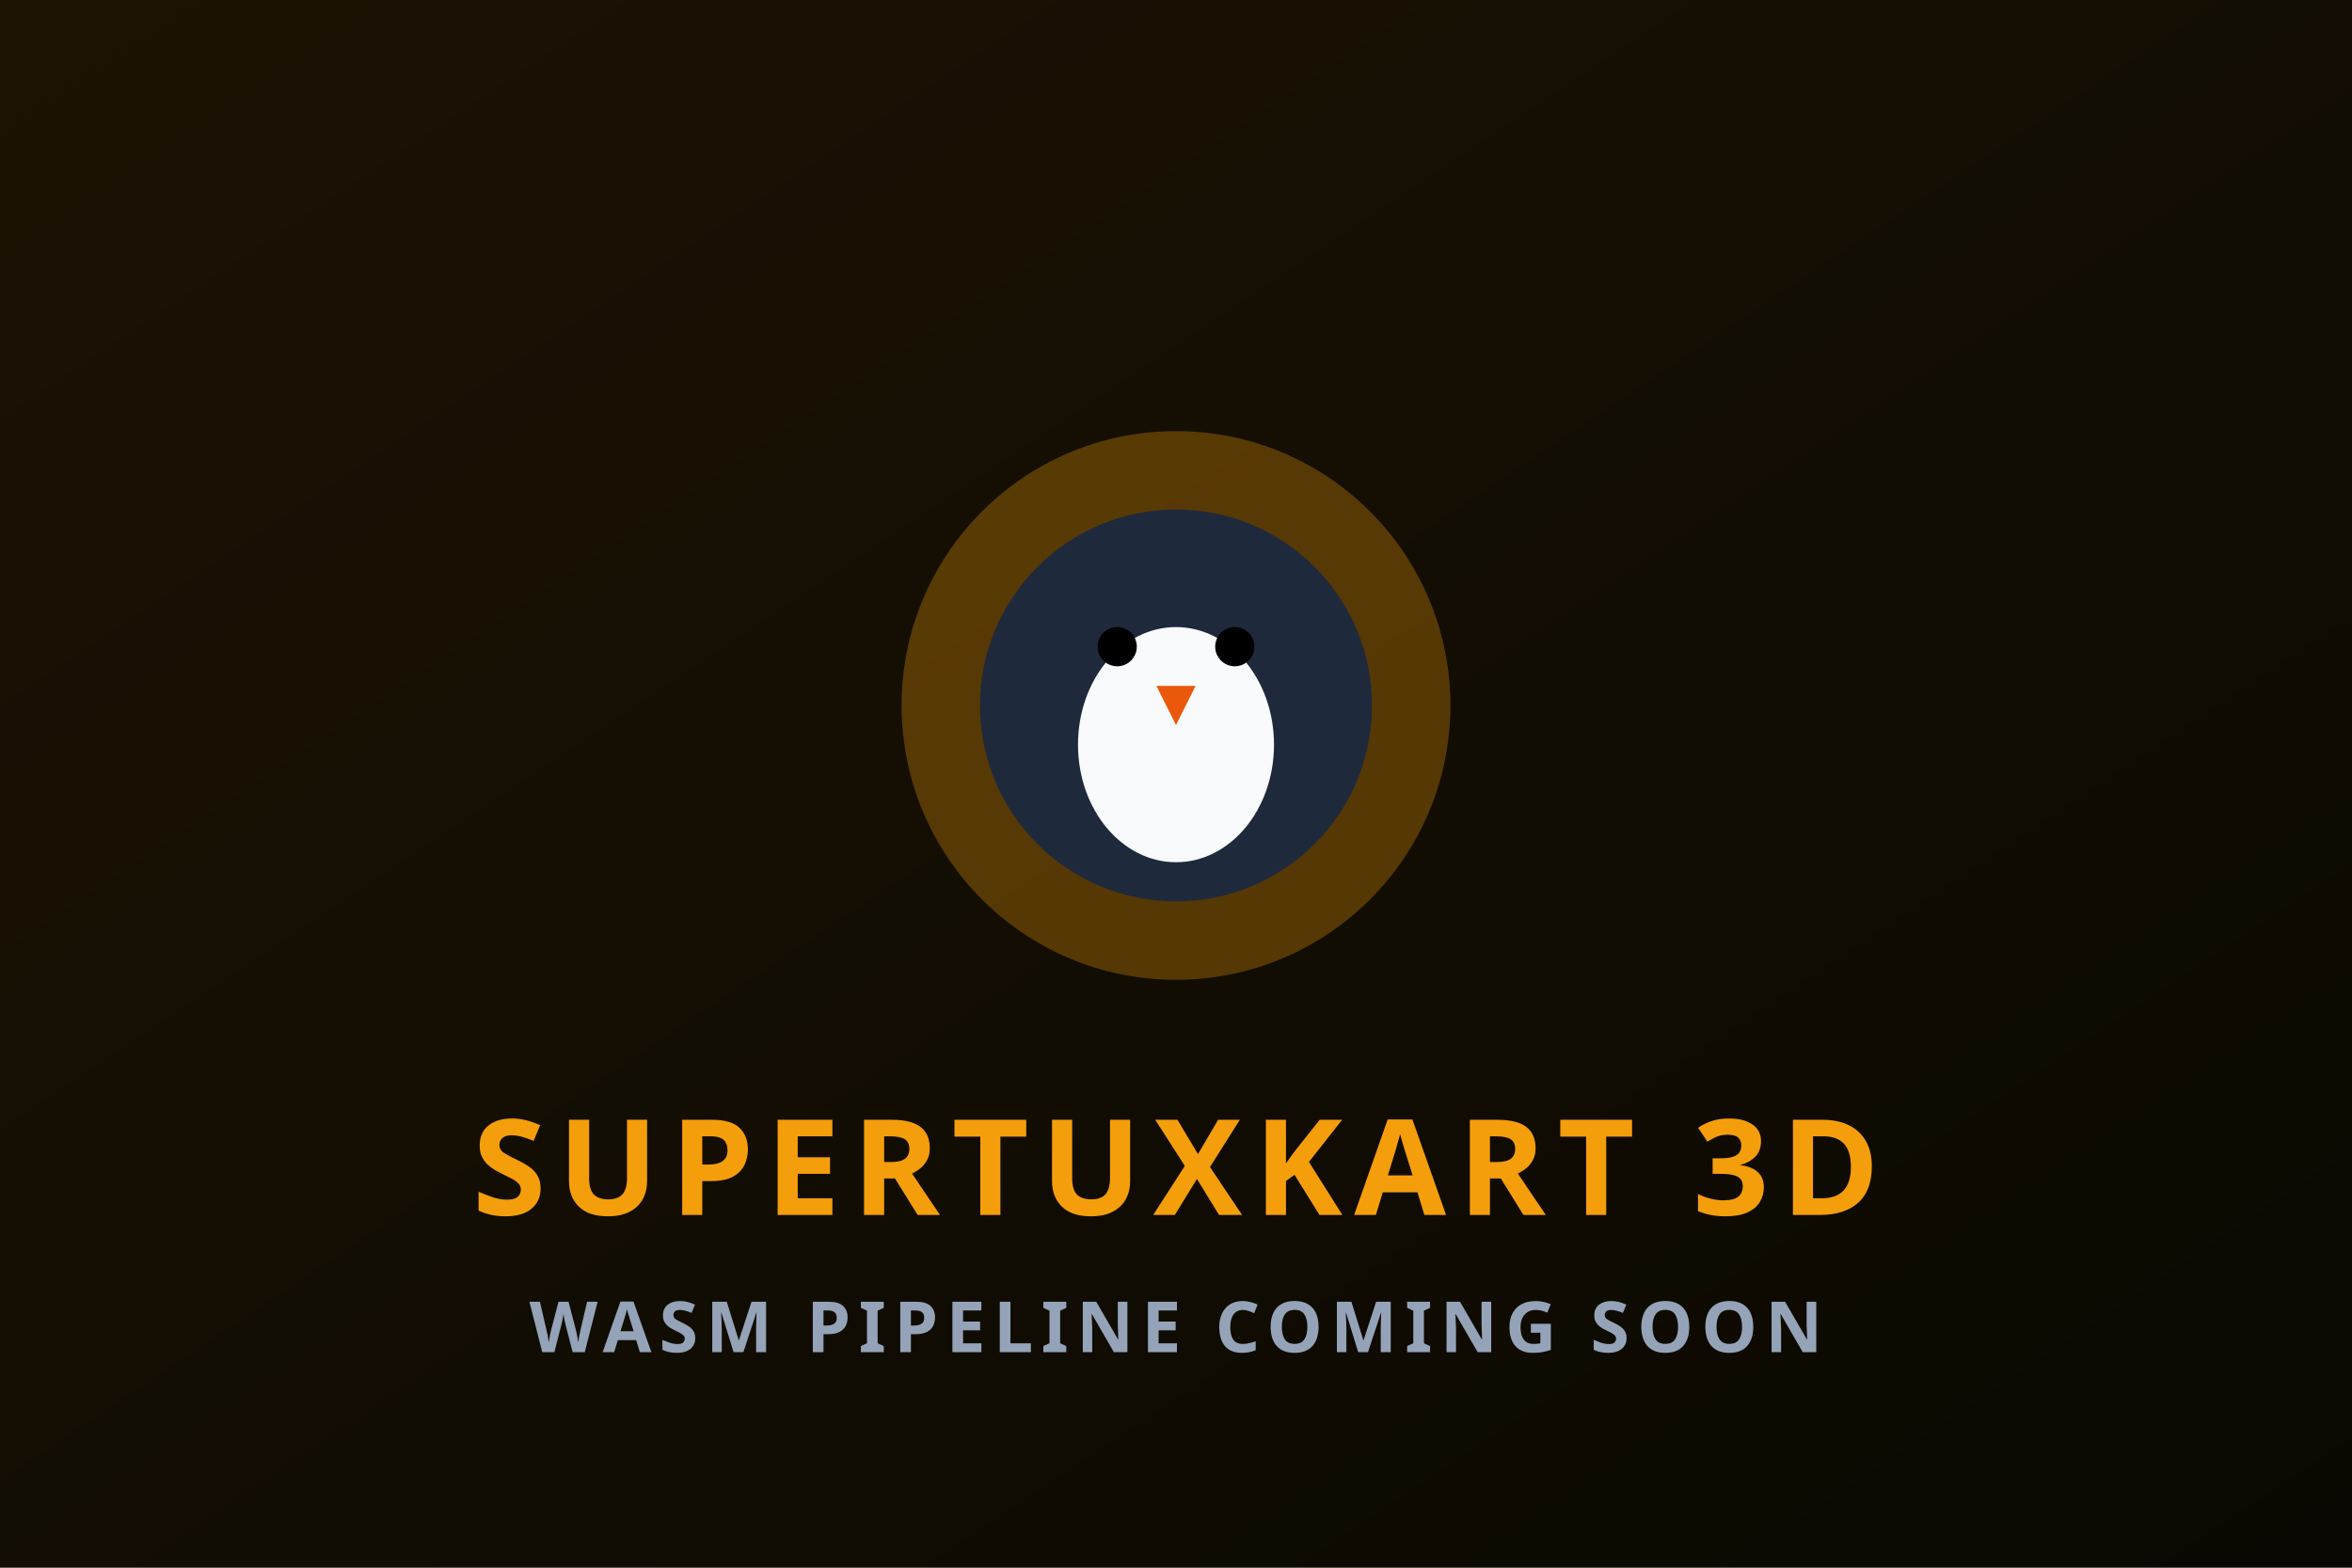
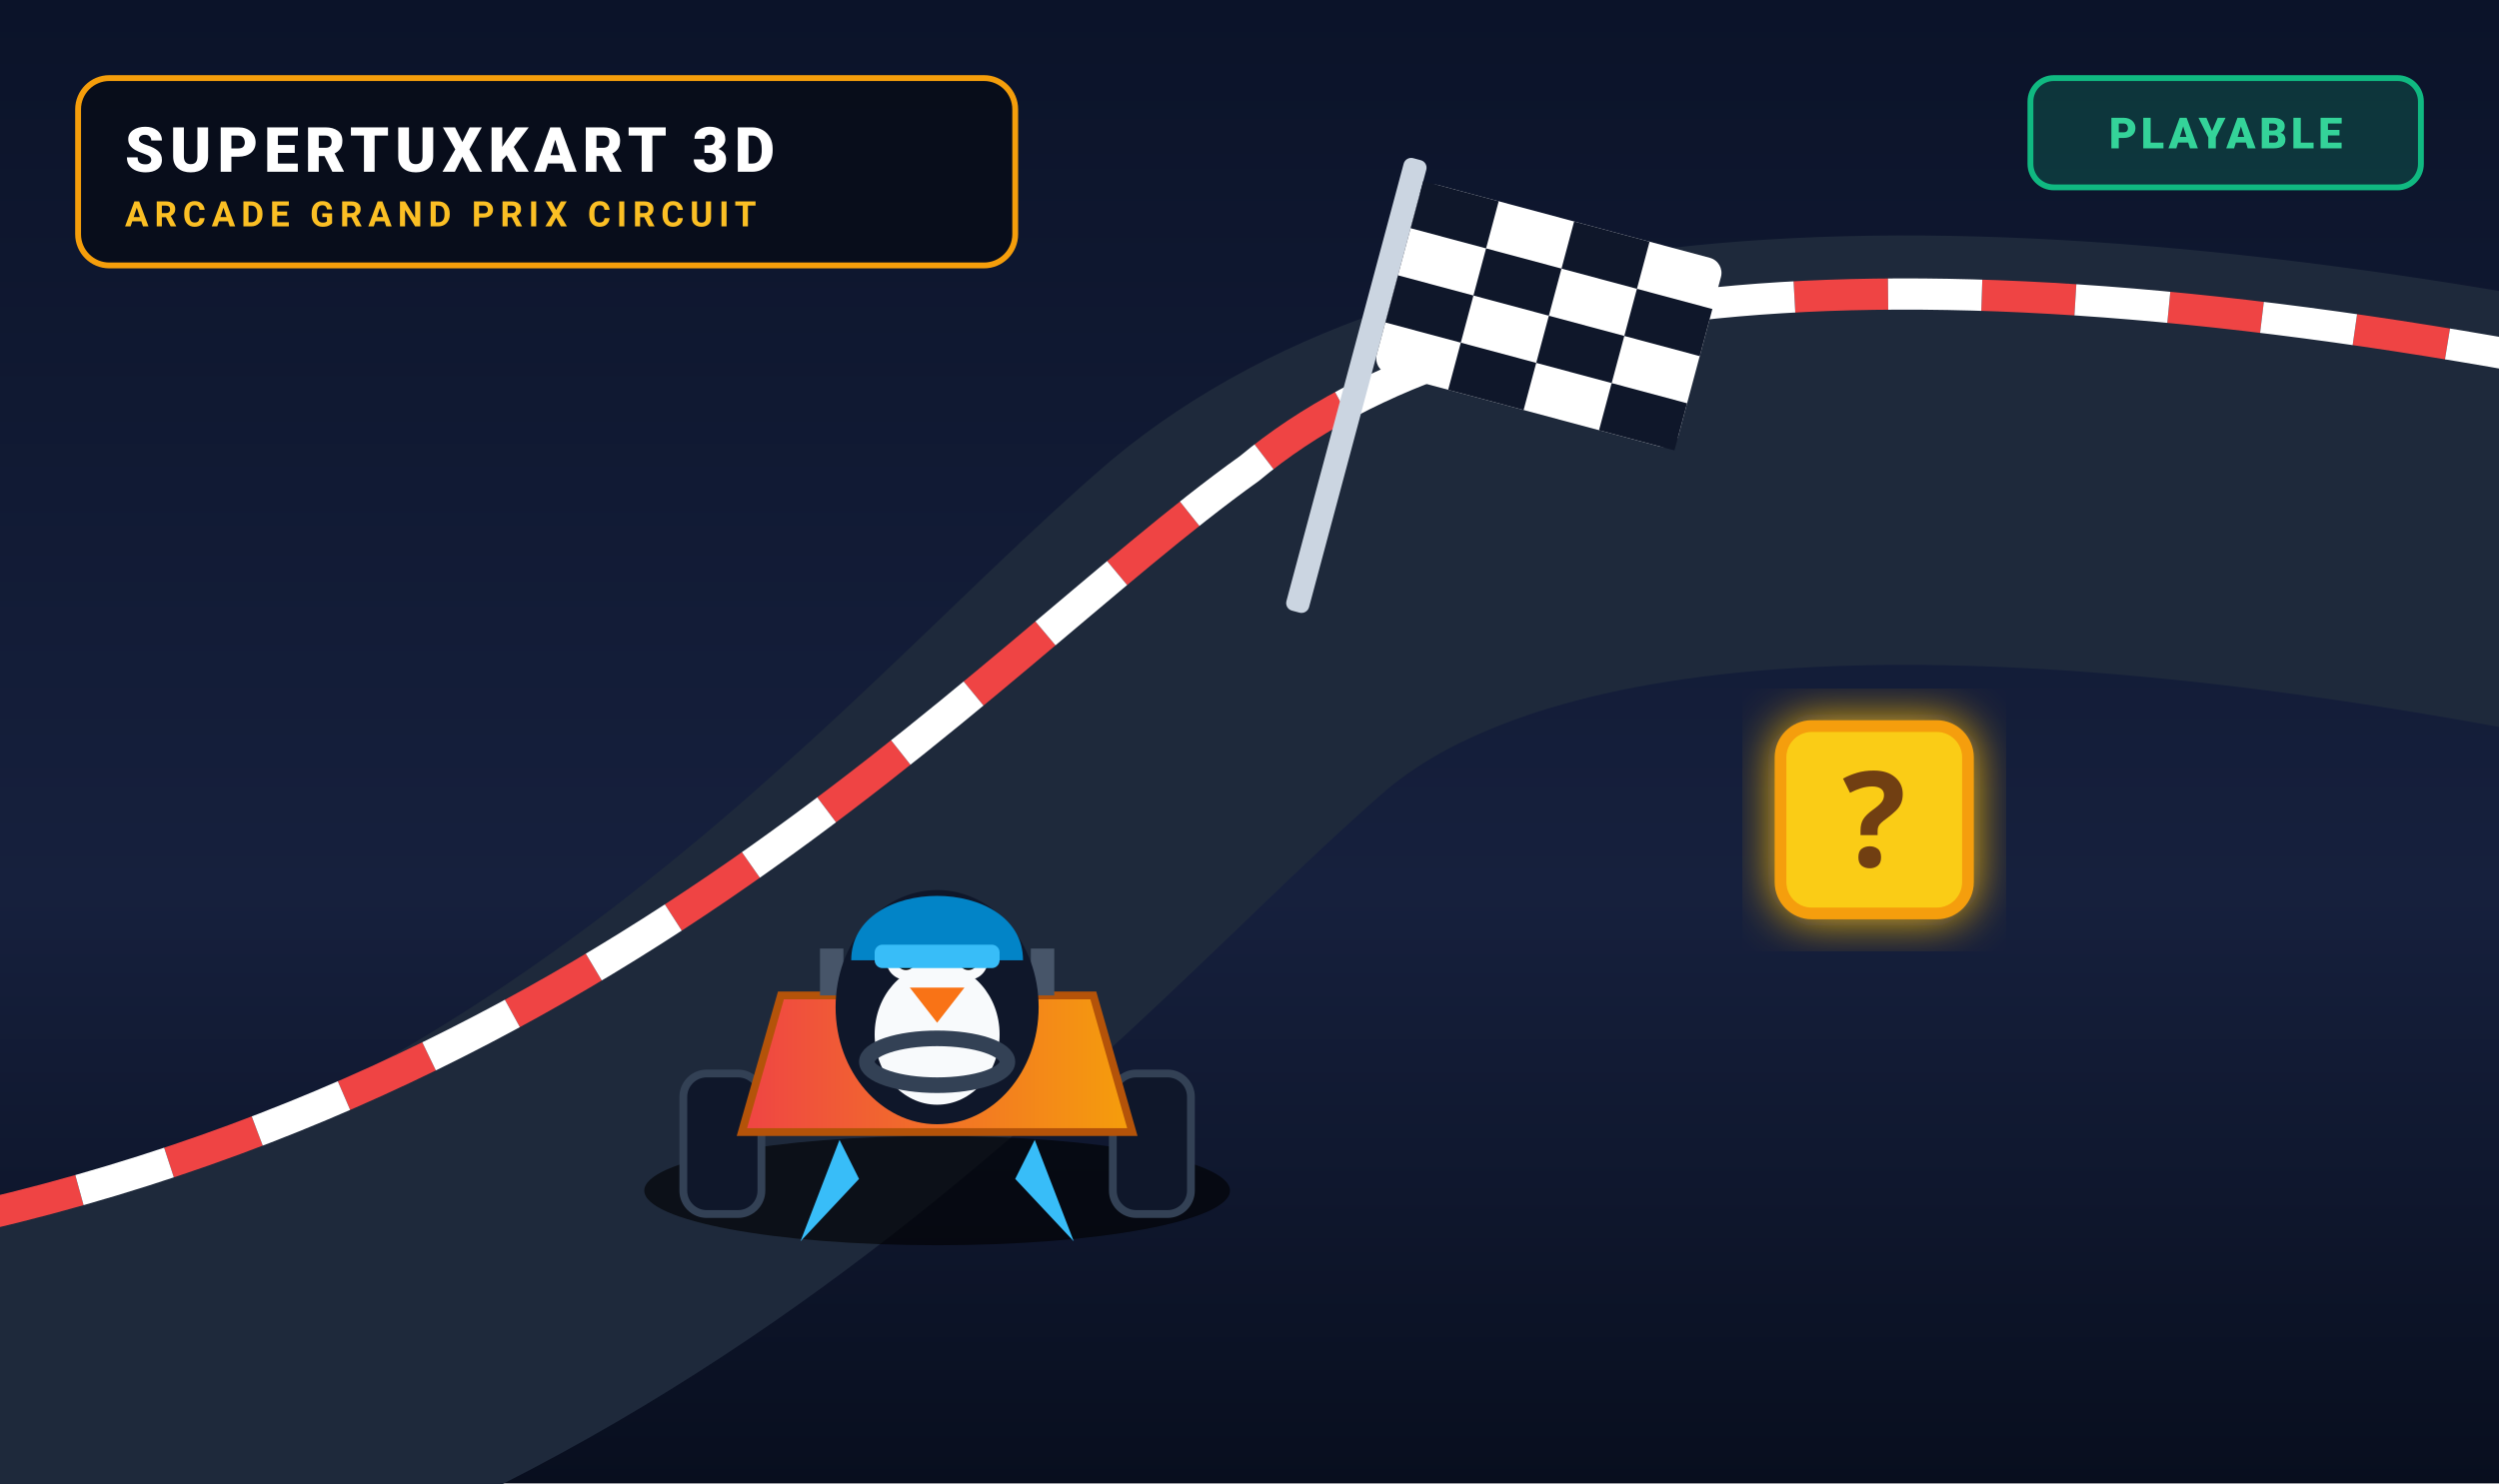
- <svg xmlns="http://www.w3.org/2000/svg" viewBox="0 0 600 400" width="100%" height="100%">
+ <svg xmlns="http://www.w3.org/2000/svg" viewBox="0 0 640 380" width="100%" height="100%">
  <defs>
-     <linearGradient id="bgSTK" x1="0%" y1="0%" x2="100%" y2="100%">
-       <stop offset="0%" stop-color="#1c1304" />
-       <stop offset="100%" stop-color="#0a0802" />
+     <linearGradient id="stk-bg" x1="0%" y1="0%" x2="0%" y2="100%">
+       <stop offset="0%" stop-color="#0b1329" />
+       <stop offset="60%" stop-color="#16203d" />
+       <stop offset="100%" stop-color="#080e1e" />
    </linearGradient>
+     <linearGradient id="kart-grad" x1="0%" y1="0%" x2="100%" y2="0%">
+       <stop offset="0%" stop-color="#ef4444" />
+       <stop offset="100%" stop-color="#f59e0b" />
+     </linearGradient>
+     <filter id="gold-shine" x="-20%" y="-20%" width="140%" height="140%">
+       <feGaussianBlur stdDeviation="6" result="blur" />
+       <feMerge>
+         <feMergeNode in="blur" />
+         <feMergeNode in="SourceGraphic" />
+       </feMerge>
+     </filter>
  </defs>
-   <rect width="600" height="400" fill="url(#bgSTK)" />
-   <circle cx="300" cy="180" r="70" fill="#f59e0b" opacity="0.3" />
-   <circle cx="300" cy="180" r="50" fill="#1e293b" />
-   <ellipse cx="300" cy="190" rx="25" ry="30" fill="#f8fafc" />
-   <circle cx="285" cy="165" r="5" fill="#000" />
-   <circle cx="315" cy="165" r="5" fill="#000" />
-   <polygon points="295,175 305,175 300,185" fill="#ea580c" />
-   <text x="300" y="310" text-anchor="middle" font-family="'Orbitron', sans-serif" font-size="34" font-weight="900" fill="#f59e0b" letter-spacing="3">SUPERTUXKART 3D</text>
-   <text x="300" y="345" text-anchor="middle" font-family="'Rajdhani', sans-serif" font-size="18" font-weight="700" fill="#94a3b8" letter-spacing="2">WASM PIPELINE COMING SOON</text>
+   <rect width="640" height="380" fill="url(#stk-bg)" />
+   <path d="M-50,380 C150,350 250,220 320,160 C380,110 500,100 690,140" fill="none" stroke="#1e293b" stroke-width="110" />
+   <path d="M-50,320 C150,290 250,170 320,120 C380,70 500,60 690,100" fill="none" stroke="#ef4444" stroke-width="8" stroke-dasharray="24 24" />
+   <path d="M-50,320 C150,290 250,170 320,120 C380,70 500,60 690,100" fill="none" stroke="#ffffff" stroke-width="8" stroke-dashoffset="24" stroke-dasharray="24 24" />
+   <g transform="translate(360, 40) rotate(15)">
+     <rect x="0" y="0" width="6" height="120" fill="#cbd5e1" rx="2" />
+     <g transform="translate(6, 5)">
+       <rect x="0" y="0" width="80" height="50" fill="#ffffff" rx="4" />
+       <rect x="0" y="0" width="20" height="12.5" fill="#0f172a" />
+       <rect x="40" y="0" width="20" height="12.5" fill="#0f172a" />
+       <rect x="20" y="12.5" width="20" height="12.5" fill="#0f172a" />
+       <rect x="60" y="12.5" width="20" height="12.5" fill="#0f172a" />
+       <rect x="0" y="25" width="20" height="12.5" fill="#0f172a" />
+       <rect x="40" y="25" width="20" height="12.5" fill="#0f172a" />
+       <rect x="20" y="37.5" width="20" height="12.5" fill="#0f172a" />
+       <rect x="60" y="37.5" width="20" height="12.5" fill="#0f172a" />
+     </g>
+   </g>
+   <g transform="translate(480, 210)">
+     <rect x="-24" y="-24" width="48" height="48" rx="8" fill="#facc15" stroke="#f59e0b" stroke-width="3" filter="url(#gold-shine)" />
+     <text x="0" y="12" text-anchor="middle" font-family="'Impact', sans-serif" font-size="34" font-weight="900" fill="#713f12">?</text>
+   </g>
+   <g transform="translate(240, 260)">
+     <ellipse cx="0" cy="45" rx="75" ry="14" fill="#000000" opacity="0.6" />
+     <rect x="-65" y="15" width="20" height="36" rx="6" fill="#0f172a" stroke="#334155" stroke-width="2" />
+     <rect x="45" y="15" width="20" height="36" rx="6" fill="#0f172a" stroke="#334155" stroke-width="2" />
+     <path d="M-50,30 L50,30 L40,-5 L-40,-5 Z" fill="url(#kart-grad)" stroke="#b45309" stroke-width="2" />
+     <rect x="-45" y="-25" width="90" height="8" rx="3" fill="#1e293b" />
+     <rect x="-30" y="-17" width="6" height="12" fill="#475569" />
+     <rect x="24" y="-17" width="6" height="12" fill="#475569" />
+     <ellipse cx="0" cy="-2" rx="26" ry="30" fill="#0f172a" />
+     <ellipse cx="0" cy="5" rx="16" ry="18" fill="#f8fafc" />
+     <circle cx="-8" cy="-14" r="5" fill="#f8fafc" />
+     <circle cx="-8" cy="-14" r="2.5" fill="#000" />
+     <circle cx="8" cy="-14" r="5" fill="#f8fafc" />
+     <circle cx="8" cy="-14" r="2.5" fill="#000" />
+     <polygon points="-7,-7 7,-7 0,2" fill="#f97316" />
+     <path d="M-22,-14 C-22,-36 22,-36 22,-14 Z" fill="#0284c7" />
+     <rect x="-16" y="-18" width="32" height="6" rx="2" fill="#38bdf8" />
+     <ellipse cx="0" cy="12" rx="18" ry="6" fill="none" stroke="#334155" stroke-width="4" />
+     <polygon points="-25,32 -35,58 -20,42" fill="#38bdf8" />
+     <polygon points="25,32 35,58 20,42" fill="#38bdf8" />
+   </g>
+   <rect x="20" y="20" width="240" height="48" rx="8" fill="#080c18" fill-opacity="0.85" stroke="#f59e0b" stroke-width="1.5" />
+   <text x="32" y="44" font-family="-apple-system, BlinkMacSystemFont, 'Segoe UI', Roboto, sans-serif" font-size="16" font-weight="900" fill="#ffffff" letter-spacing="1.5">SUPERTUXKART 3D</text>
+   <text x="32" y="58" font-family="-apple-system, BlinkMacSystemFont, 'Segoe UI', Roboto, sans-serif" font-size="9" font-weight="700" fill="#fbbf24" letter-spacing="1.5">ARCADE GRAND PRIX CIRCUIT</text>
+   <rect x="520" y="20" width="100" height="28" rx="6" fill="#10b981" fill-opacity="0.2" stroke="#10b981" stroke-width="1.5" />
+   <text x="570" y="38" text-anchor="middle" font-family="-apple-system, BlinkMacSystemFont, 'Segoe UI', Roboto, sans-serif" font-size="11" font-weight="800" fill="#34d399" letter-spacing="1">PLAYABLE</text>
</svg>
